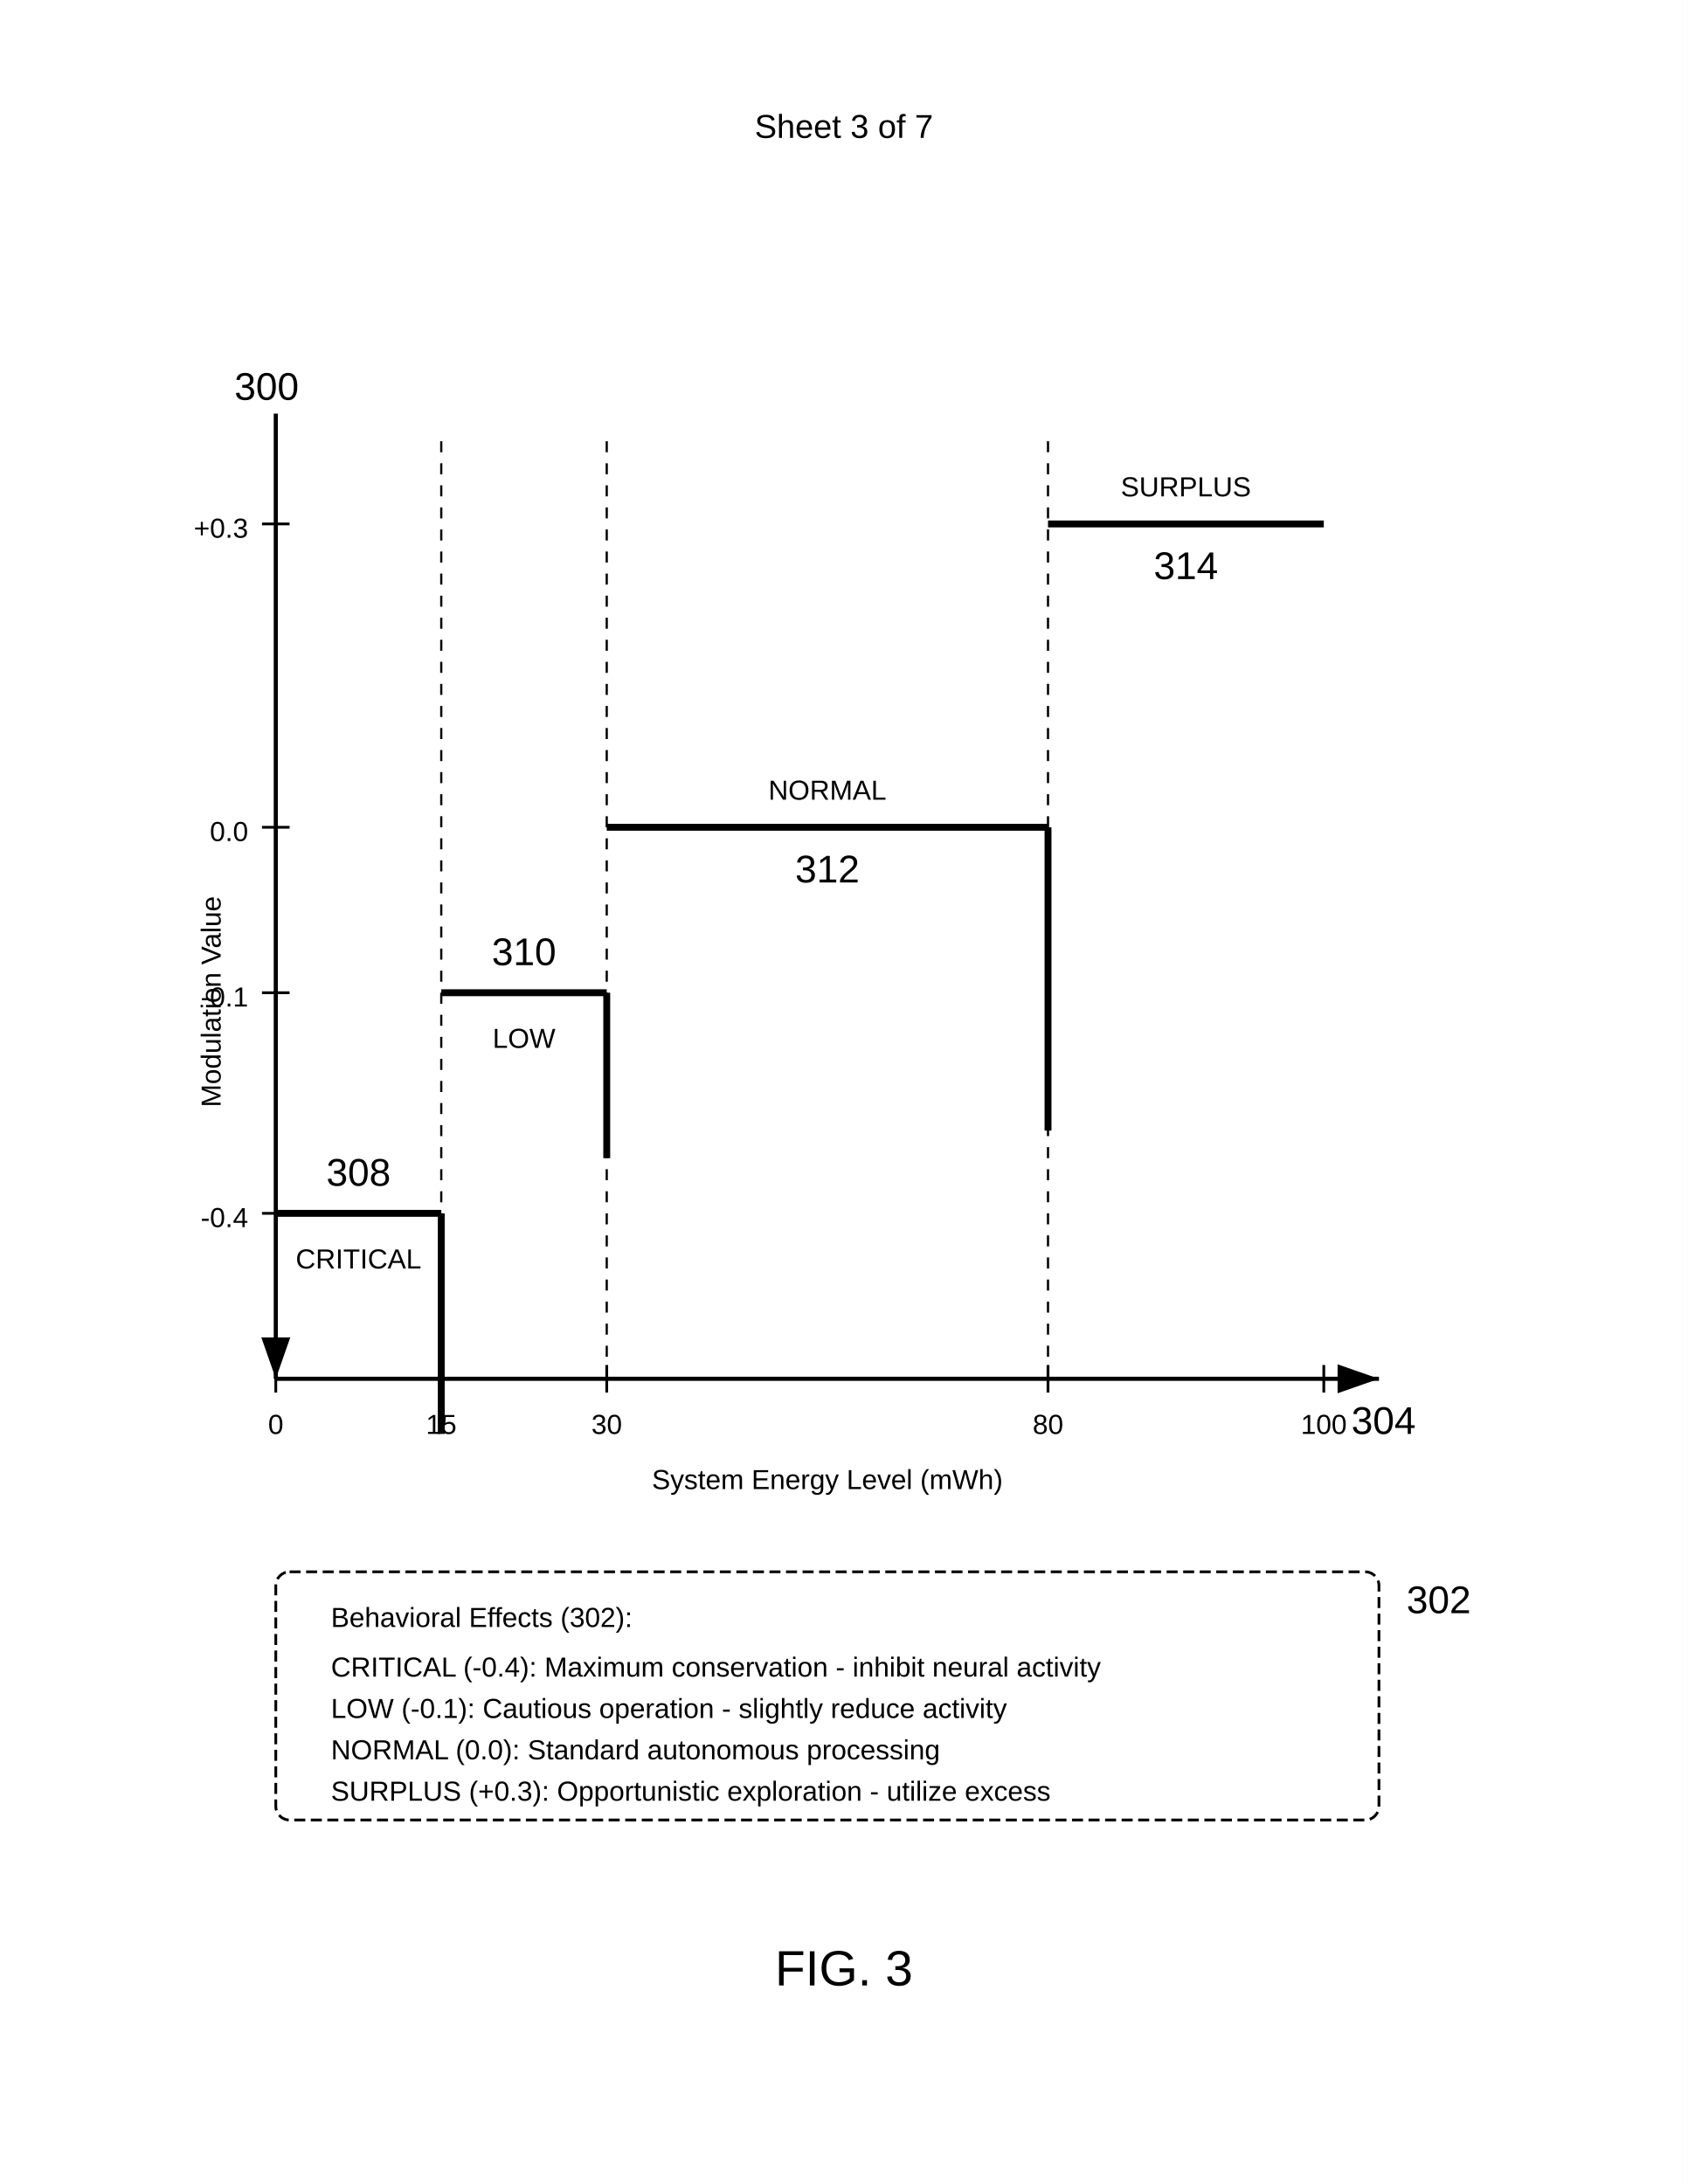
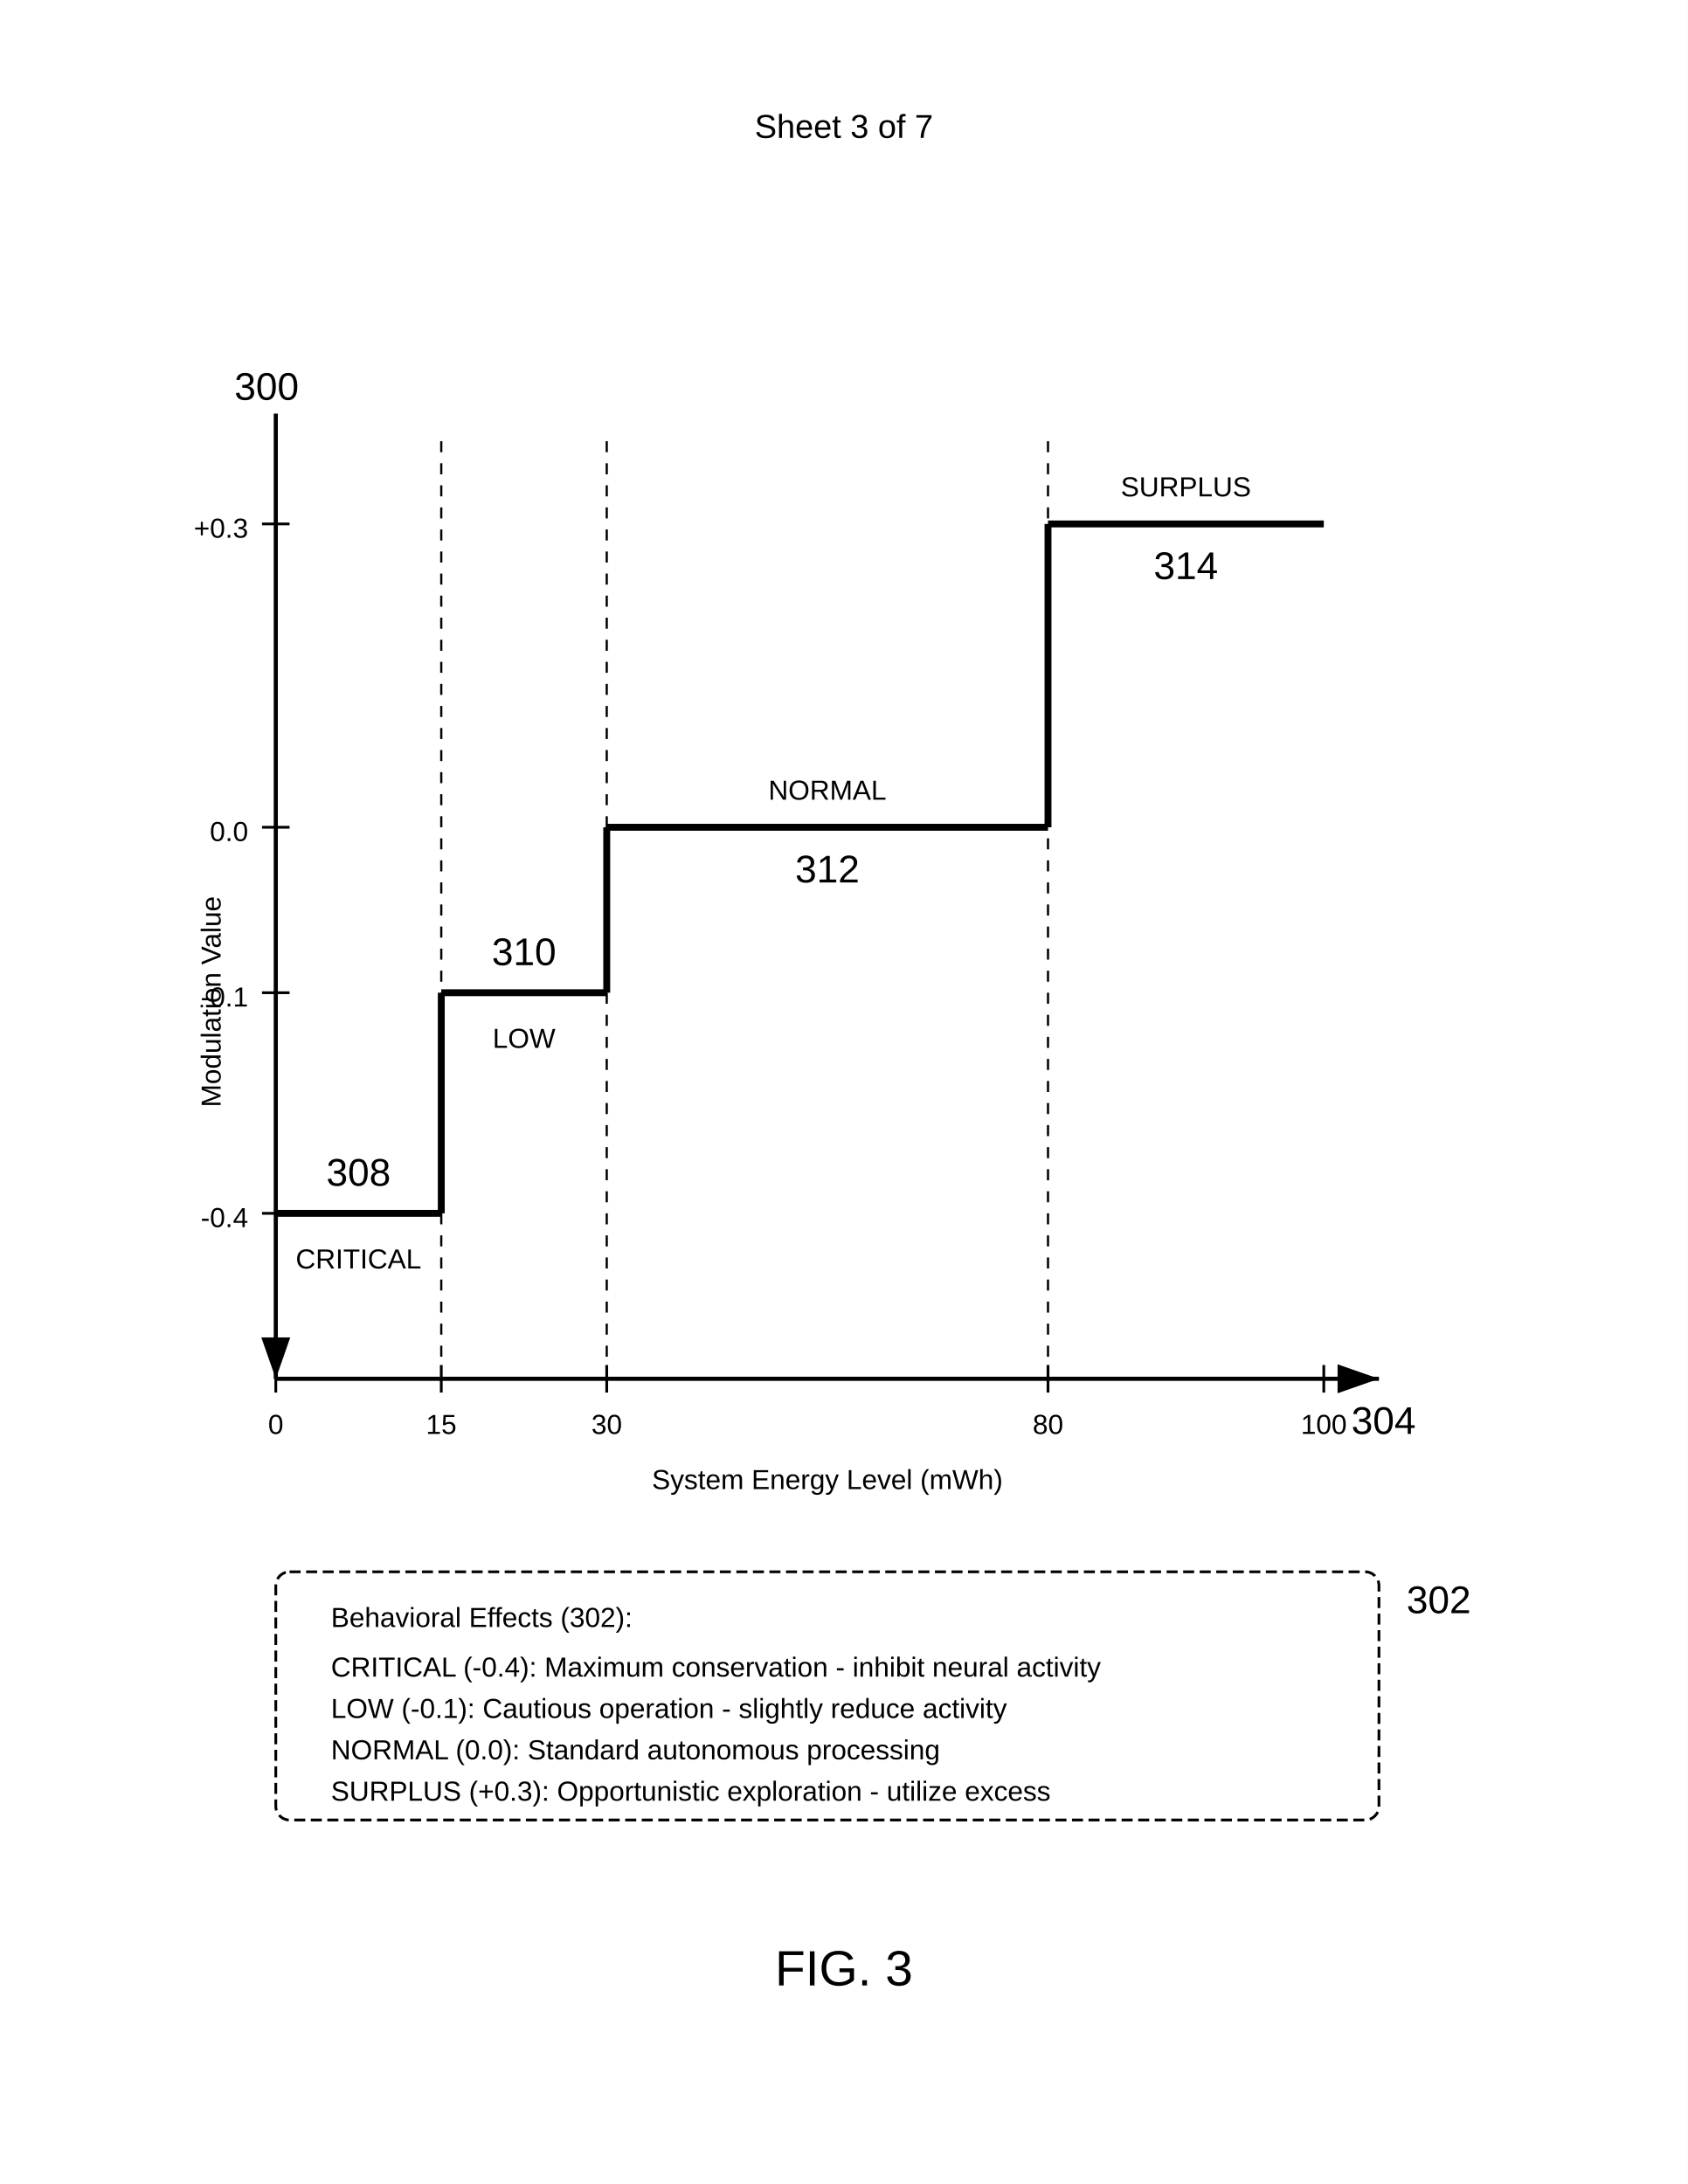
<svg xmlns="http://www.w3.org/2000/svg" width="612" height="792" viewBox="0 0 612 792">
  <rect width="100%" height="100%" fill="#fff" />
  <text x="306" y="50" font-family="Arial" font-size="12" text-anchor="middle" fill="#000">Sheet 3 of 7</text>
  <path d="M100 150v350" stroke="#000" stroke-width="1.5" marker-end="url(#arrow)" />
  <text x="85" y="145" font-family="Arial" font-size="14" font-weight="normal" fill="#000">300</text>
  <text x="80" y="325" font-family="Arial" font-size="10" text-anchor="end" transform="rotate(-90 80 325)" fill="#000">Modulation Value</text>
  <path d="M95 190h10" stroke="#000" stroke-width="1" />
  <text x="90" y="195" font-family="Arial" font-size="10" text-anchor="end" fill="#000">+0.3</text>
  <path d="M95 300h10" stroke="#000" stroke-width="1" />
  <text x="90" y="305" font-family="Arial" font-size="10" text-anchor="end" fill="#000">0.0</text>
  <path d="M95 360h10" stroke="#000" stroke-width="1" />
  <text x="90" y="365" font-family="Arial" font-size="10" text-anchor="end" fill="#000">-0.1</text>
  <path d="M95 440h10" stroke="#000" stroke-width="1" />
  <text x="90" y="445" font-family="Arial" font-size="10" text-anchor="end" fill="#000">-0.4</text>
  <path d="M100 500h400" stroke="#000" stroke-width="1.5" marker-end="url(#arrow)" />
  <text x="490" y="520" font-family="Arial" font-size="14" font-weight="normal" fill="#000">304</text>
  <text x="300" y="540" font-family="Arial" font-size="10" text-anchor="middle" fill="#000">System Energy Level (mWh)</text>
  <path d="M100 495v10" stroke="#000" stroke-width="1" />
  <text x="100" y="520" font-family="Arial" font-size="10" text-anchor="middle" fill="#000">0</text>
  <path d="M160 495v10" stroke="#000" stroke-width="1" />
  <text x="160" y="520" font-family="Arial" font-size="10" text-anchor="middle" fill="#000">15</text>
  <path d="M220 495v10" stroke="#000" stroke-width="1" />
  <text x="220" y="520" font-family="Arial" font-size="10" text-anchor="middle" fill="#000">30</text>
  <path d="M380 495v10" stroke="#000" stroke-width="1" />
  <text x="380" y="520" font-family="Arial" font-size="10" text-anchor="middle" fill="#000">80</text>
  <path d="M480 495v10" stroke="#000" stroke-width="1" />
  <text x="480" y="520" font-family="Arial" font-size="10" text-anchor="middle" fill="#000">100</text>
  <path d="M160 160v335" stroke="#000" stroke-width="0.8" stroke-dasharray="4,4" />
  <path d="M220 160v335" stroke="#000" stroke-width="0.8" stroke-dasharray="4,4" />
  <path d="M380 160v335" stroke="#000" stroke-width="0.8" stroke-dasharray="4,4" />
  <path d="M100 440h60" stroke="#000" stroke-width="2.5" />
  <text x="130" y="460" font-family="Arial" font-size="10" text-anchor="middle" fill="#000">CRITICAL</text>
  <text x="130" y="430" font-family="Arial" font-size="14" font-weight="normal" text-anchor="middle" fill="#000">308</text>
-   <path d="M160 440v80" stroke="#000" stroke-width="2.5" />
+   <path d="M160 440v-80" stroke="#000" stroke-width="2.5" />
  <path d="M160 360h60" stroke="#000" stroke-width="2.5" />
  <text x="190" y="380" font-family="Arial" font-size="10" text-anchor="middle" fill="#000">LOW</text>
  <text x="190" y="350" font-family="Arial" font-size="14" font-weight="normal" text-anchor="middle" fill="#000">310</text>
-   <path d="M220 360v60" stroke="#000" stroke-width="2.5" />
+   <path d="M220 360v-60" stroke="#000" stroke-width="2.5" />
  <path d="M220 300h160" stroke="#000" stroke-width="2.5" />
  <text x="300" y="290" font-family="Arial" font-size="10" text-anchor="middle" fill="#000">NORMAL</text>
  <text x="300" y="320" font-family="Arial" font-size="14" font-weight="normal" text-anchor="middle" fill="#000">312</text>
-   <path d="M380 300v110" stroke="#000" stroke-width="2.5" />
+   <path d="M380 300v-110" stroke="#000" stroke-width="2.5" />
  <path d="M380 190h100" stroke="#000" stroke-width="2.5" />
  <text x="430" y="180" font-family="Arial" font-size="10" text-anchor="middle" fill="#000">SURPLUS</text>
  <text x="430" y="210" font-family="Arial" font-size="14" font-weight="normal" text-anchor="middle" fill="#000">314</text>
  <rect x="100" y="570" width="400" height="90" rx="5" fill="none" stroke="#000" stroke-width="1" stroke-dasharray="4,2" />
  <text x="120" y="590" font-family="Arial" font-size="10" fill="#000">Behavioral Effects (302):</text>
  <text x="120" y="608" font-family="Arial" font-size="10" fill="#000">CRITICAL (-0.4): Maximum conservation - inhibit neural activity</text>
  <text x="120" y="623" font-family="Arial" font-size="10" fill="#000">LOW (-0.1): Cautious operation - slightly reduce activity</text>
  <text x="120" y="638" font-family="Arial" font-size="10" fill="#000">NORMAL (0.0): Standard autonomous processing</text>
  <text x="120" y="653" font-family="Arial" font-size="10" fill="#000">SURPLUS (+0.3): Opportunistic exploration - utilize excess</text>
  <text x="510" y="585" font-family="Arial" font-size="14" font-weight="normal" fill="#000">302</text>
  <defs>
    <marker id="arrow" markerWidth="10" markerHeight="7" refX="10" refY="3.5" orient="auto">
      <polygon points="0 0, 10 3.5, 0 7" fill="#000" />
    </marker>
  </defs>
  <text x="306" y="720" font-family="Arial" font-size="18" font-weight="normal" text-anchor="middle" fill="#000">FIG. 3</text>
</svg>
